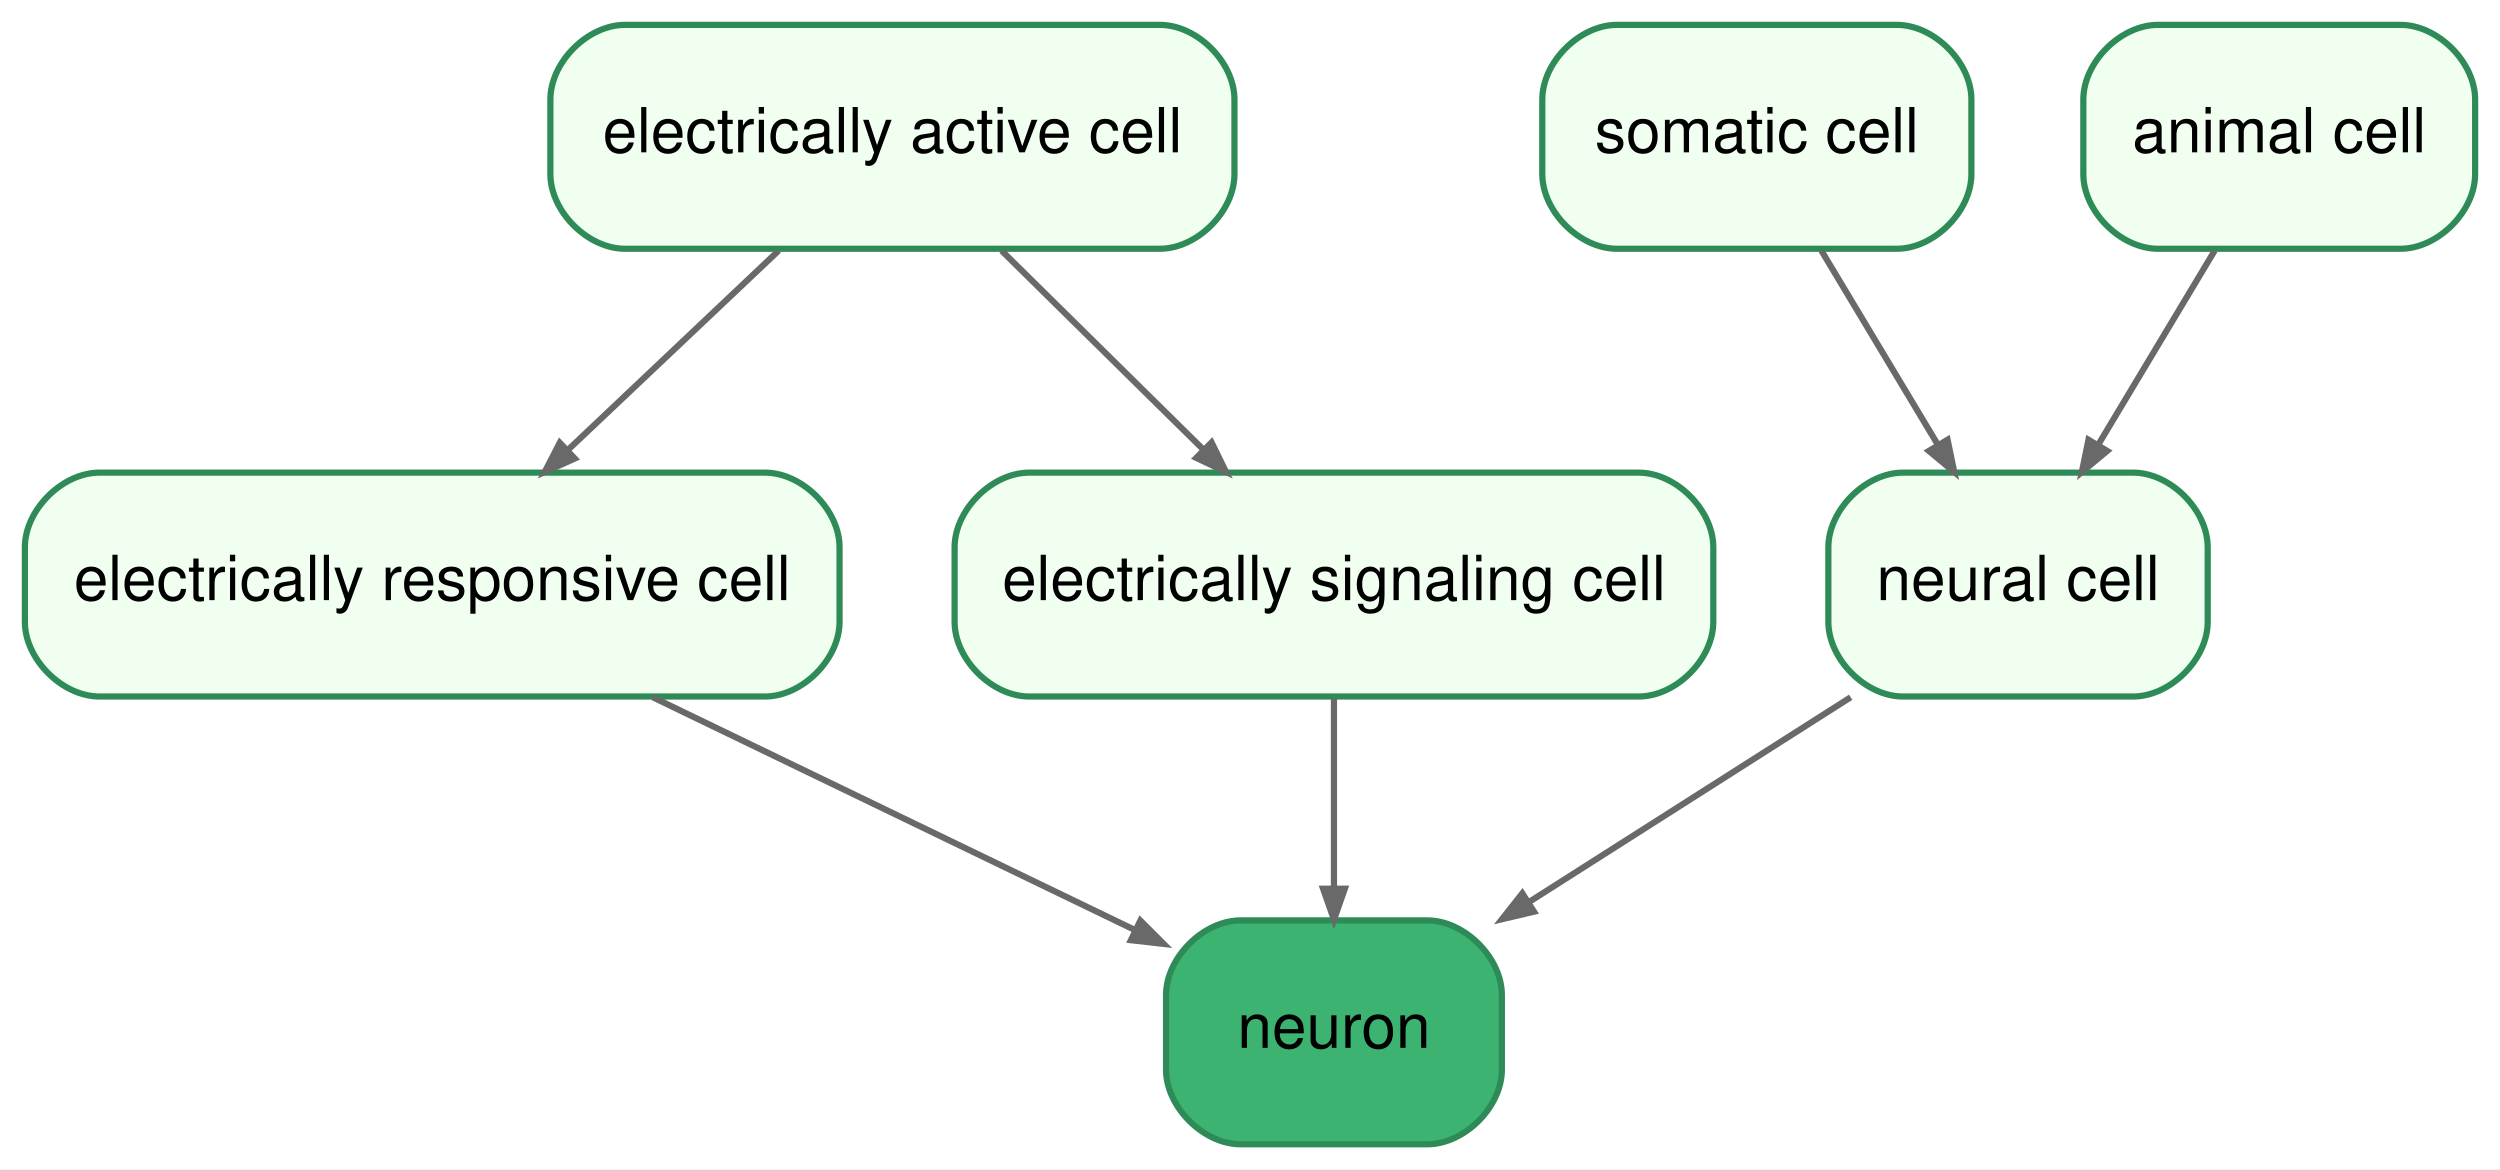
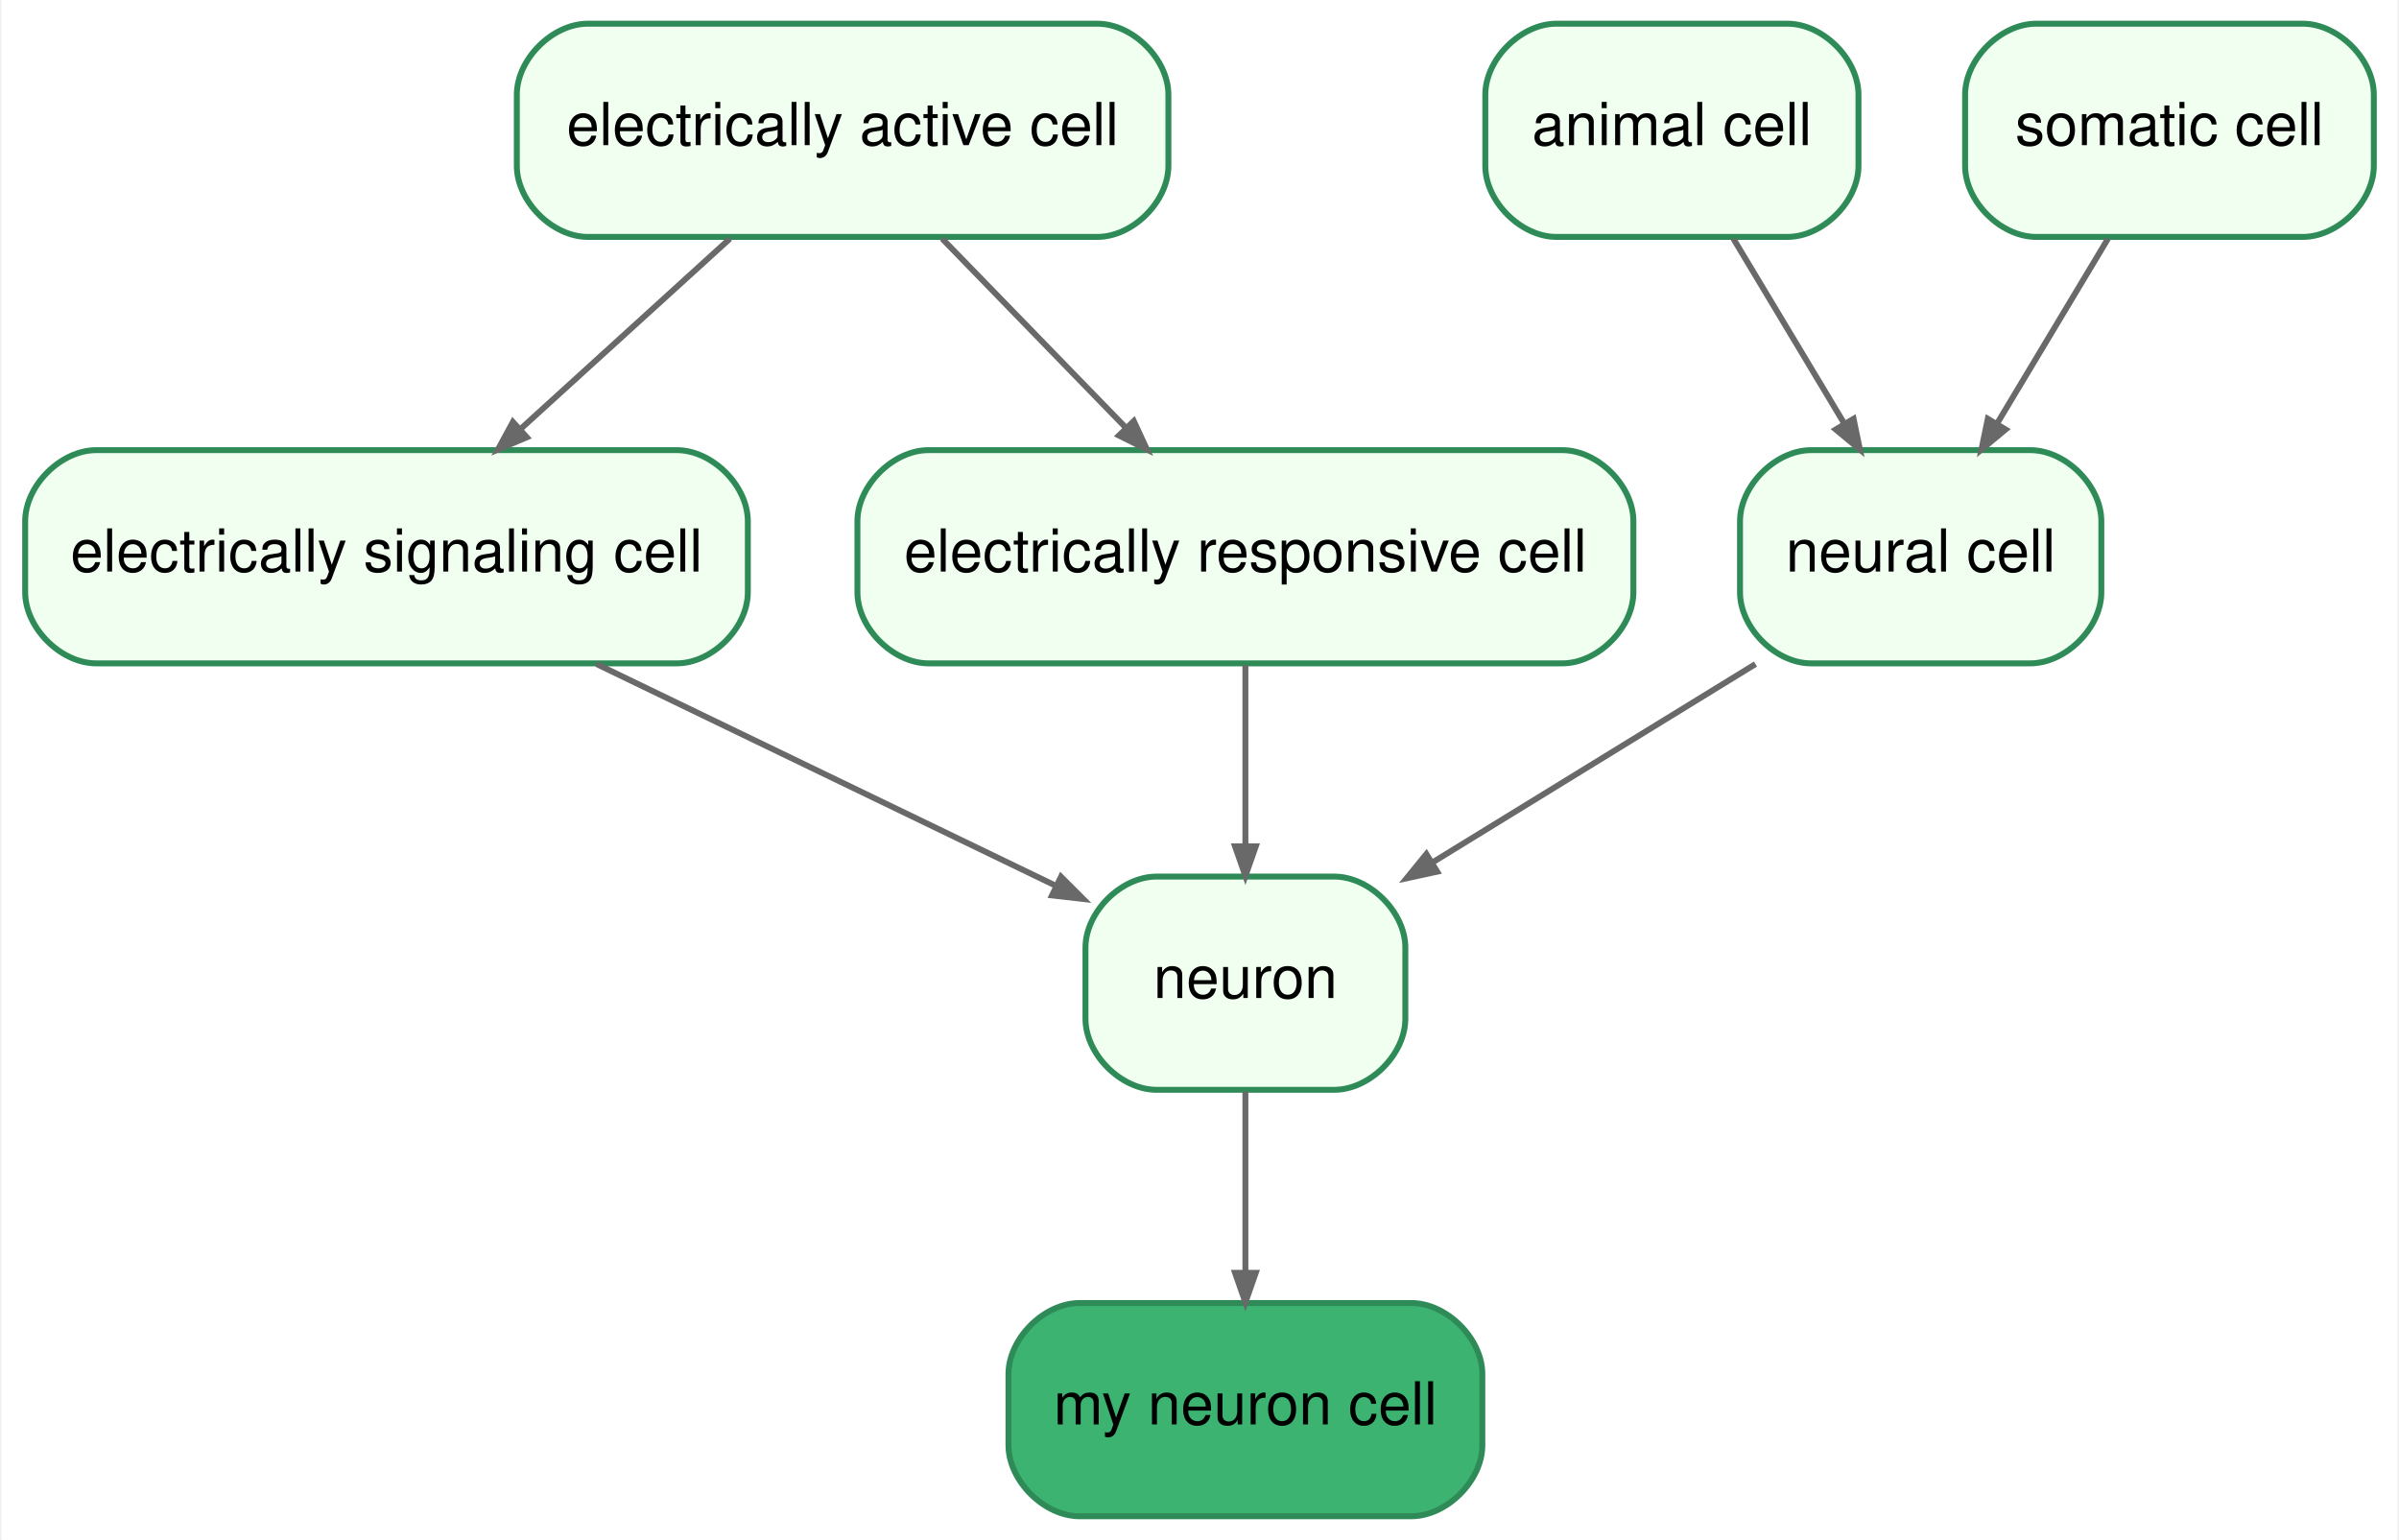
- <svg xmlns="http://www.w3.org/2000/svg" width="402pt" height="188pt" viewBox="0.00 0.00 402.00 188.00">
-   <g id="graph0" class="graph" transform="scale(1 1) rotate(0) translate(4 184)">
-     <polygon fill="white" stroke="none" points="-4,4 -4,-184 398,-184 398,4 -4,4" />
+ <svg xmlns="http://www.w3.org/2000/svg" width="405pt" height="260pt" viewBox="0.00 0.00 404.50 260.00">
+   <g id="graph0" class="graph" transform="scale(1 1) rotate(0) translate(4 256)">
+     <polygon fill="white" stroke="none" points="-4,4 -4,-256 400.5,-256 400.5,4 -4,4" />
    <g id="node1" class="node">
-       <path fill="mediumseagreen" stroke="seagreen" d="M225.5,-36C225.5,-36 195.5,-36 195.5,-36 189.5,-36 183.5,-30 183.5,-24 183.5,-24 183.5,-12 183.5,-12 183.5,-6 189.5,0 195.5,0 195.5,0 225.5,0 225.5,0 231.5,0 237.5,-6 237.5,-12 237.5,-12 237.5,-24 237.5,-24 237.5,-30 231.5,-36 225.5,-36" />
-       <text text-anchor="middle" x="210.5" y="-15.5" font-family="Helvetica,sans-Serif" font-size="10.00">neuron</text>
+       <path fill="mediumseagreen" stroke="seagreen" d="M234,-36C234,-36 178,-36 178,-36 172,-36 166,-30 166,-24 166,-24 166,-12 166,-12 166,-6 172,0 178,0 178,0 234,0 234,0 240,0 246,-6 246,-12 246,-12 246,-24 246,-24 246,-30 240,-36 234,-36" />
+       <text text-anchor="middle" x="206" y="-15.5" font-family="Helvetica,sans-Serif" font-size="10.00">my neuron cell</text>
    </g>
    <g id="node2" class="node">
-       <path fill="honeydew" stroke="seagreen" d="M119,-108C119,-108 12,-108 12,-108 6,-108 0,-102 0,-96 0,-96 0,-84 0,-84 0,-78 6,-72 12,-72 12,-72 119,-72 119,-72 125,-72 131,-78 131,-84 131,-84 131,-96 131,-96 131,-102 125,-108 119,-108" />
-       <text text-anchor="middle" x="65.5" y="-87.5" font-family="Helvetica,sans-Serif" font-size="10.00">electrically responsive cell</text>
+       <path fill="honeydew" stroke="seagreen" d="M110,-180C110,-180 12,-180 12,-180 6,-180 0,-174 0,-168 0,-168 0,-156 0,-156 0,-150 6,-144 12,-144 12,-144 110,-144 110,-144 116,-144 122,-150 122,-156 122,-156 122,-168 122,-168 122,-174 116,-180 110,-180" />
+       <text text-anchor="middle" x="61" y="-159.5" font-family="Helvetica,sans-Serif" font-size="10.00">electrically signaling cell</text>
+     </g>
+     <g id="node3" class="node">
+       <path fill="honeydew" stroke="seagreen" d="M221,-108C221,-108 191,-108 191,-108 185,-108 179,-102 179,-96 179,-96 179,-84 179,-84 179,-78 185,-72 191,-72 191,-72 221,-72 221,-72 227,-72 233,-78 233,-84 233,-84 233,-96 233,-96 233,-102 227,-108 221,-108" />
+       <text text-anchor="middle" x="206" y="-87.5" font-family="Helvetica,sans-Serif" font-size="10.00">neuron</text>
    </g>
    <g id="edge1" class="edge">
-       <path fill="none" stroke="dimgrey" d="M100.97,-71.88C124.61,-60.46 155.43,-45.59 178.35,-34.52" />
-       <polygon fill="dimgrey" stroke="dimgrey" points="179.37,-35.97 183.12,-32.22 177.85,-32.82 179.37,-35.97" />
+       <path fill="none" stroke="dimgrey" d="M96.47,-143.88C120.11,-132.46 150.93,-117.59 173.85,-106.52" />
+       <polygon fill="dimgrey" stroke="dimgrey" points="174.87,-107.97 178.62,-104.22 173.35,-104.82 174.87,-107.97" />
    </g>
-     <g id="node3" class="node">
-       <path fill="honeydew" stroke="seagreen" d="M339,-108C339,-108 302,-108 302,-108 296,-108 290,-102 290,-96 290,-96 290,-84 290,-84 290,-78 296,-72 302,-72 302,-72 339,-72 339,-72 345,-72 351,-78 351,-84 351,-84 351,-96 351,-96 351,-102 345,-108 339,-108" />
-       <text text-anchor="middle" x="320.5" y="-87.5" font-family="Helvetica,sans-Serif" font-size="10.00">neural cell</text>
+     <g id="edge8" class="edge">
+       <path fill="none" stroke="dimgrey" d="M206,-71.7C206,-62.46 206,-50.98 206,-41.11" />
+       <polygon fill="dimgrey" stroke="dimgrey" points="207.75,-41.1 206,-36.1 204.25,-41.1 207.75,-41.1" />
+     </g>
+     <g id="node4" class="node">
+       <path fill="honeydew" stroke="seagreen" d="M259.5,-180C259.5,-180 152.5,-180 152.5,-180 146.5,-180 140.5,-174 140.5,-168 140.5,-168 140.5,-156 140.5,-156 140.5,-150 146.5,-144 152.5,-144 152.5,-144 259.5,-144 259.5,-144 265.5,-144 271.5,-150 271.5,-156 271.5,-156 271.5,-168 271.5,-168 271.5,-174 265.5,-180 259.5,-180" />
+       <text text-anchor="middle" x="206" y="-159.5" font-family="Helvetica,sans-Serif" font-size="10.00">electrically responsive cell</text>
    </g>
    <g id="edge2" class="edge">
-       <path fill="none" stroke="dimgrey" d="M293.59,-71.88C278.01,-61.96 258.32,-49.43 242.01,-39.05" />
-       <polygon fill="dimgrey" stroke="dimgrey" points="242.67,-37.4 237.51,-36.19 240.79,-40.35 242.67,-37.4" />
+       <path fill="none" stroke="dimgrey" d="M206,-143.7C206,-134.46 206,-122.98 206,-113.11" />
+       <polygon fill="dimgrey" stroke="dimgrey" points="207.75,-113.1 206,-108.1 204.25,-113.1 207.75,-113.1" />
    </g>
-     <g id="node4" class="node">
-       <path fill="honeydew" stroke="seagreen" d="M259.5,-108C259.5,-108 161.5,-108 161.5,-108 155.5,-108 149.5,-102 149.5,-96 149.5,-96 149.5,-84 149.5,-84 149.5,-78 155.5,-72 161.5,-72 161.5,-72 259.5,-72 259.5,-72 265.5,-72 271.5,-78 271.5,-84 271.5,-84 271.5,-96 271.5,-96 271.5,-102 265.5,-108 259.5,-108" />
-       <text text-anchor="middle" x="210.5" y="-87.5" font-family="Helvetica,sans-Serif" font-size="10.00">electrically signaling cell</text>
+     <g id="node5" class="node">
+       <path fill="honeydew" stroke="seagreen" d="M338.5,-180C338.5,-180 301.5,-180 301.5,-180 295.5,-180 289.5,-174 289.5,-168 289.5,-168 289.5,-156 289.5,-156 289.5,-150 295.5,-144 301.5,-144 301.5,-144 338.5,-144 338.5,-144 344.5,-144 350.5,-150 350.5,-156 350.5,-156 350.5,-168 350.5,-168 350.5,-174 344.5,-180 338.5,-180" />
+       <text text-anchor="middle" x="320" y="-159.5" font-family="Helvetica,sans-Serif" font-size="10.00">neural cell</text>
    </g>
    <g id="edge3" class="edge">
-       <path fill="none" stroke="dimgrey" d="M210.5,-71.7C210.5,-62.46 210.5,-50.98 210.5,-41.11" />
-       <polygon fill="dimgrey" stroke="dimgrey" points="212.25,-41.1 210.5,-36.1 208.75,-41.1 212.25,-41.1" />
+       <path fill="none" stroke="dimgrey" d="M292.11,-143.88C275.58,-133.73 254.59,-120.84 237.47,-110.32" />
+       <polygon fill="dimgrey" stroke="dimgrey" points="238.38,-108.83 233.21,-107.71 236.55,-111.81 238.38,-108.83" />
    </g>
-     <g id="node5" class="node">
-       <path fill="honeydew" stroke="seagreen" d="M301,-180C301,-180 256,-180 256,-180 250,-180 244,-174 244,-168 244,-168 244,-156 244,-156 244,-150 250,-144 256,-144 256,-144 301,-144 301,-144 307,-144 313,-150 313,-156 313,-156 313,-168 313,-168 313,-174 307,-180 301,-180" />
-       <text text-anchor="middle" x="278.5" y="-159.5" font-family="Helvetica,sans-Serif" font-size="10.00">somatic cell</text>
+     <g id="node6" class="node">
+       <path fill="honeydew" stroke="seagreen" d="M297.5,-252C297.5,-252 258.5,-252 258.5,-252 252.5,-252 246.5,-246 246.5,-240 246.5,-240 246.5,-228 246.5,-228 246.5,-222 252.5,-216 258.5,-216 258.5,-216 297.5,-216 297.5,-216 303.5,-216 309.5,-222 309.5,-228 309.5,-228 309.5,-240 309.5,-240 309.5,-246 303.5,-252 297.5,-252" />
+       <text text-anchor="middle" x="278" y="-231.5" font-family="Helvetica,sans-Serif" font-size="10.00">animal cell</text>
    </g>
    <g id="edge4" class="edge">
-       <path fill="none" stroke="dimgrey" d="M288.88,-143.7C294.53,-134.29 301.56,-122.56 307.56,-112.56" />
-       <polygon fill="dimgrey" stroke="dimgrey" points="309.17,-113.29 310.24,-108.1 306.16,-111.49 309.17,-113.29" />
+       <path fill="none" stroke="dimgrey" d="M288.38,-215.7C294.03,-206.29 301.06,-194.56 307.06,-184.56" />
+       <polygon fill="dimgrey" stroke="dimgrey" points="308.67,-185.29 309.74,-180.1 305.66,-183.49 308.67,-185.29" />
    </g>
-     <g id="node6" class="node">
-       <path fill="honeydew" stroke="seagreen" d="M382,-180C382,-180 343,-180 343,-180 337,-180 331,-174 331,-168 331,-168 331,-156 331,-156 331,-150 337,-144 343,-144 343,-144 382,-144 382,-144 388,-144 394,-150 394,-156 394,-156 394,-168 394,-168 394,-174 388,-180 382,-180" />
-       <text text-anchor="middle" x="362.5" y="-159.5" font-family="Helvetica,sans-Serif" font-size="10.00">animal cell</text>
+     <g id="node7" class="node">
+       <path fill="honeydew" stroke="seagreen" d="M384.5,-252C384.5,-252 339.5,-252 339.5,-252 333.5,-252 327.5,-246 327.5,-240 327.5,-240 327.5,-228 327.5,-228 327.5,-222 333.5,-216 339.5,-216 339.5,-216 384.5,-216 384.5,-216 390.5,-216 396.5,-222 396.5,-228 396.5,-228 396.5,-240 396.5,-240 396.5,-246 390.5,-252 384.5,-252" />
+       <text text-anchor="middle" x="362" y="-231.5" font-family="Helvetica,sans-Serif" font-size="10.00">somatic cell</text>
    </g>
    <g id="edge5" class="edge">
-       <path fill="none" stroke="dimgrey" d="M352.12,-143.7C346.47,-134.29 339.44,-122.56 333.44,-112.56" />
-       <polygon fill="dimgrey" stroke="dimgrey" points="334.84,-111.49 330.76,-108.1 331.83,-113.29 334.84,-111.49" />
+       <path fill="none" stroke="dimgrey" d="M351.62,-215.7C345.97,-206.29 338.94,-194.56 332.94,-184.56" />
+       <polygon fill="dimgrey" stroke="dimgrey" points="334.34,-183.49 330.26,-180.1 331.33,-185.29 334.34,-183.49" />
    </g>
-     <g id="node7" class="node">
-       <path fill="honeydew" stroke="seagreen" d="M182.5,-180C182.5,-180 96.5,-180 96.5,-180 90.5,-180 84.5,-174 84.5,-168 84.5,-168 84.5,-156 84.5,-156 84.5,-150 90.5,-144 96.5,-144 96.5,-144 182.5,-144 182.5,-144 188.5,-144 194.5,-150 194.5,-156 194.5,-156 194.5,-168 194.5,-168 194.5,-174 188.5,-180 182.5,-180" />
-       <text text-anchor="middle" x="139.5" y="-159.5" font-family="Helvetica,sans-Serif" font-size="10.00">electrically active cell</text>
+     <g id="node8" class="node">
+       <path fill="honeydew" stroke="seagreen" d="M181,-252C181,-252 95,-252 95,-252 89,-252 83,-246 83,-240 83,-240 83,-228 83,-228 83,-222 89,-216 95,-216 95,-216 181,-216 181,-216 187,-216 193,-222 193,-228 193,-228 193,-240 193,-240 193,-246 187,-252 181,-252" />
+       <text text-anchor="middle" x="138" y="-231.5" font-family="Helvetica,sans-Serif" font-size="10.00">electrically active cell</text>
+     </g>
+     <g id="edge7" class="edge">
+       <path fill="none" stroke="dimgrey" d="M118.97,-215.7C108.24,-205.95 94.79,-193.71 83.54,-183.49" />
+       <polygon fill="dimgrey" stroke="dimgrey" points="84.69,-182.17 79.81,-180.1 82.34,-184.76 84.69,-182.17" />
    </g>
    <g id="edge6" class="edge">
-       <path fill="none" stroke="dimgrey" d="M121.21,-143.7C110.99,-134.03 98.19,-121.93 87.44,-111.76" />
-       <polygon fill="dimgrey" stroke="dimgrey" points="88.42,-110.27 83.58,-108.1 86.01,-112.81 88.42,-110.27" />
-     </g>
-     <g id="edge7" class="edge">
-       <path fill="none" stroke="dimgrey" d="M157.05,-143.7C166.85,-134.03 179.13,-121.93 189.45,-111.76" />
-       <polygon fill="dimgrey" stroke="dimgrey" points="190.82,-112.86 193.15,-108.1 188.36,-110.37 190.82,-112.86" />
+       <path fill="none" stroke="dimgrey" d="M154.81,-215.7C164.2,-206.03 175.96,-193.93 185.84,-183.76" />
+       <polygon fill="dimgrey" stroke="dimgrey" points="187.16,-184.91 189.38,-180.1 184.65,-182.47 187.16,-184.91" />
    </g>
  </g>
</svg>
